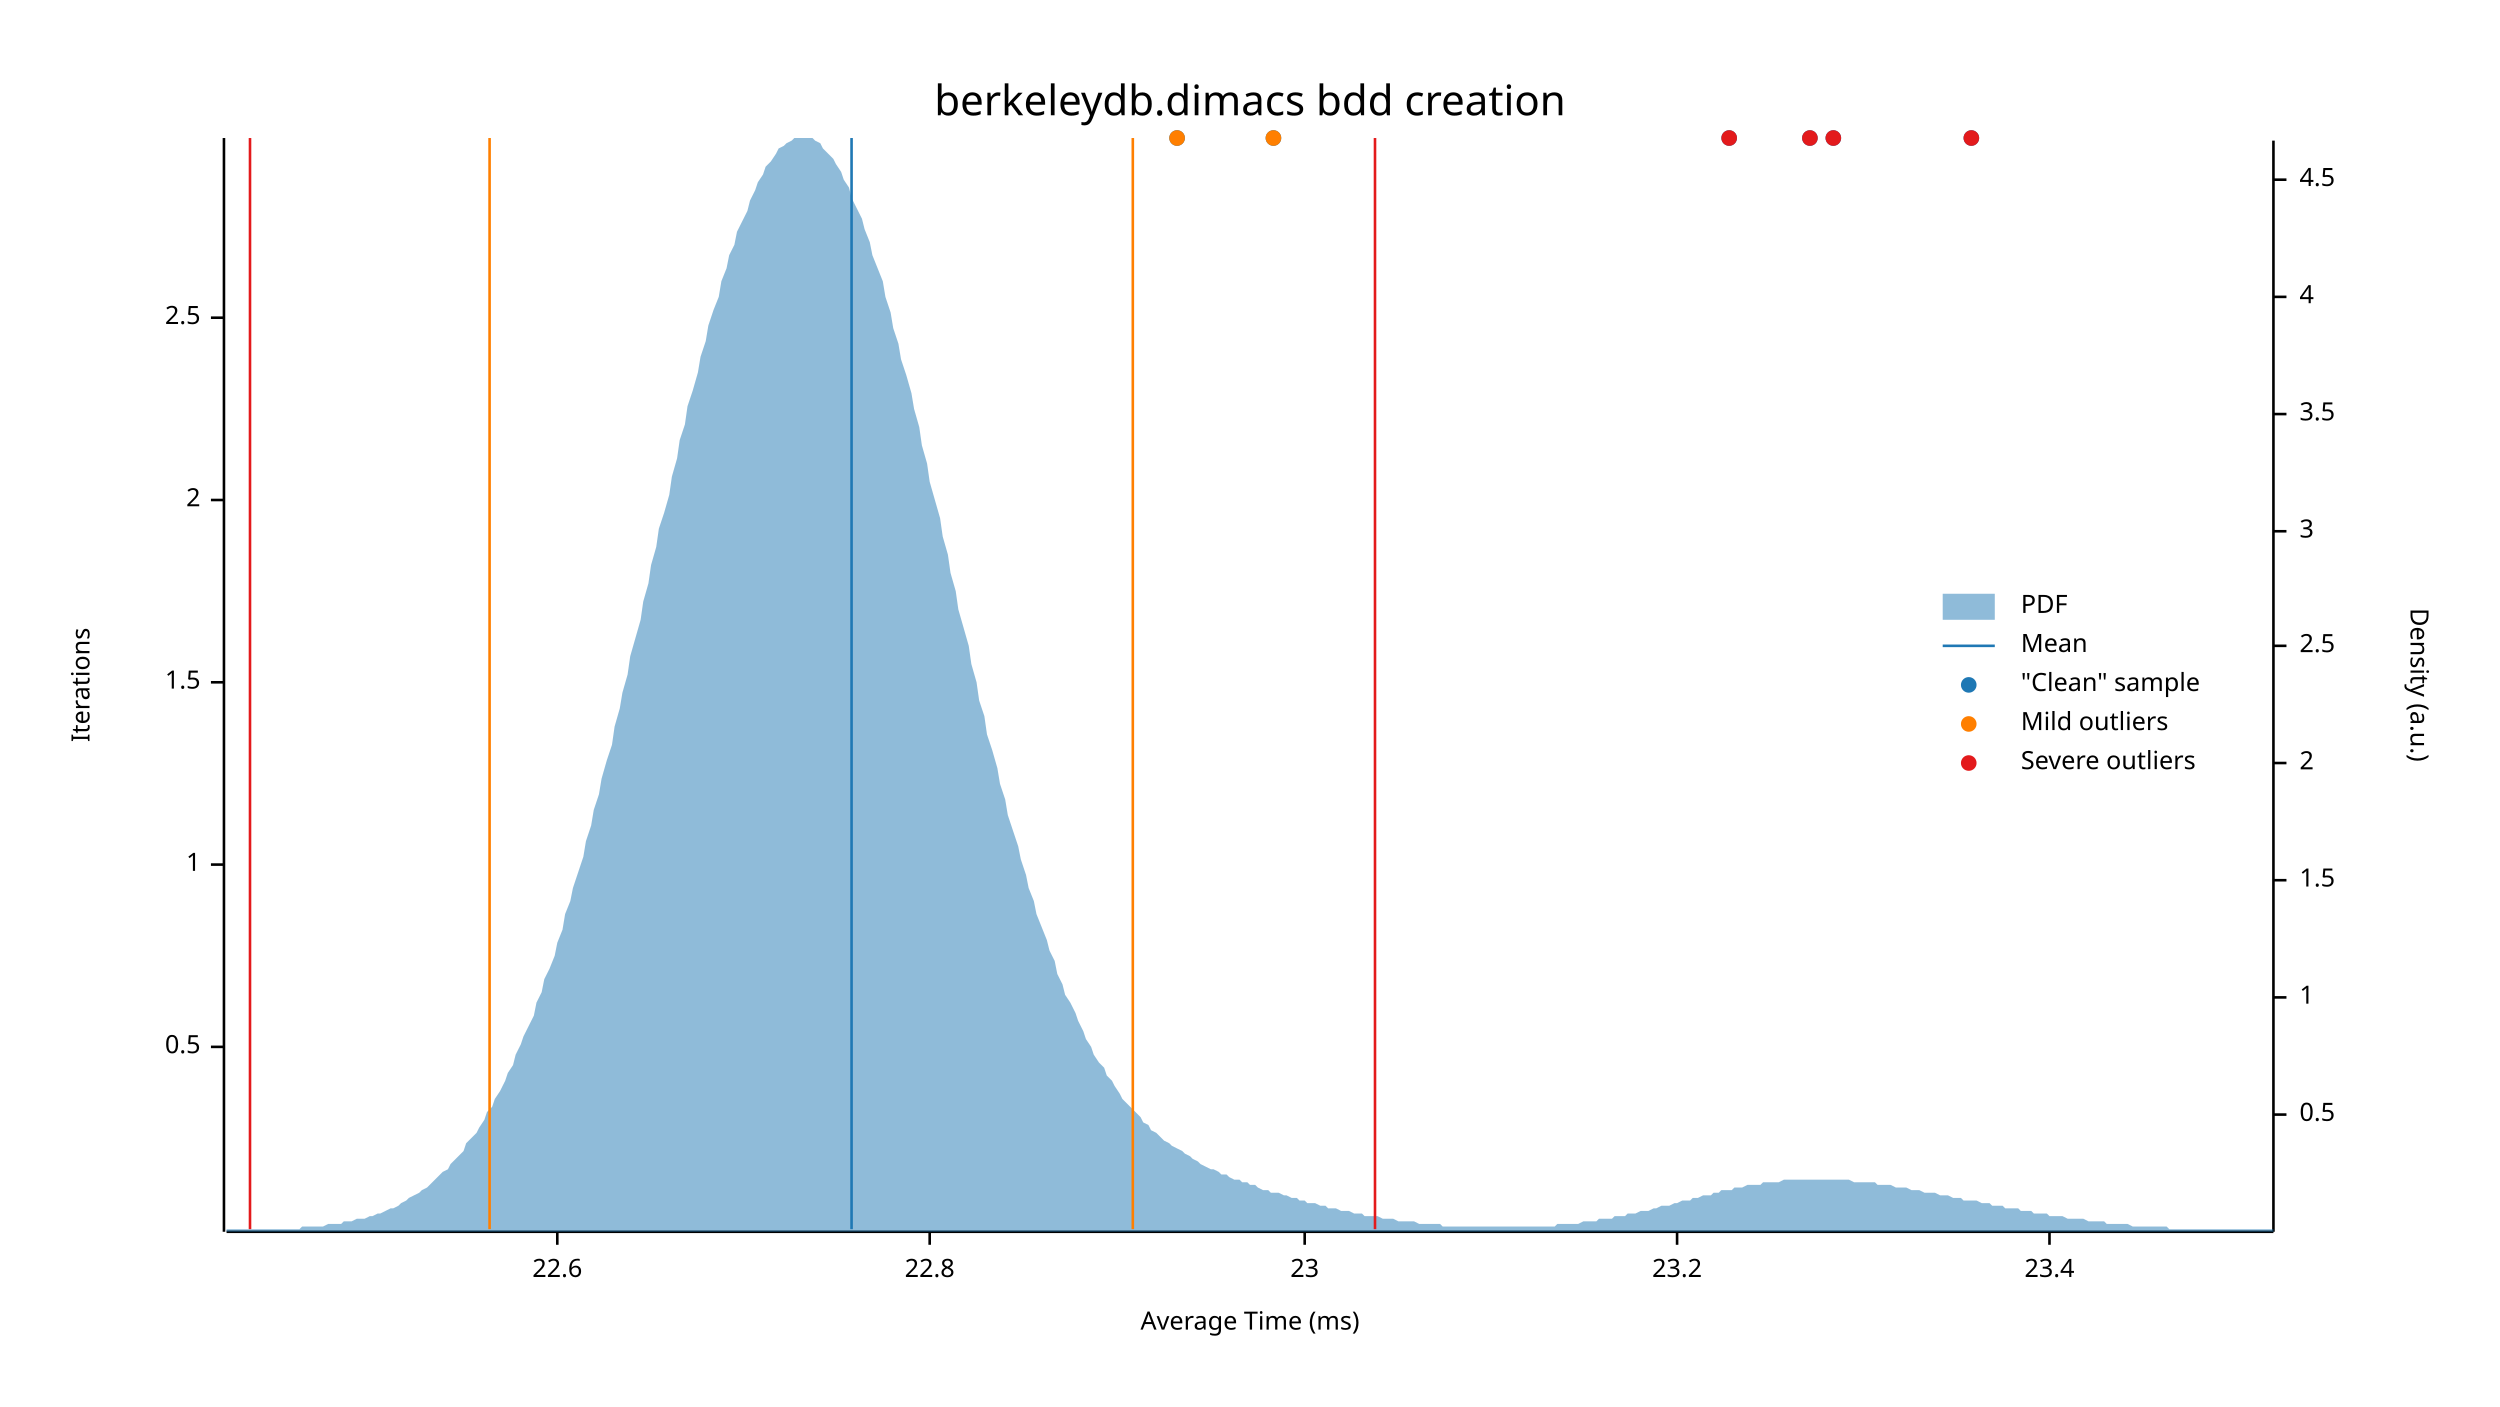
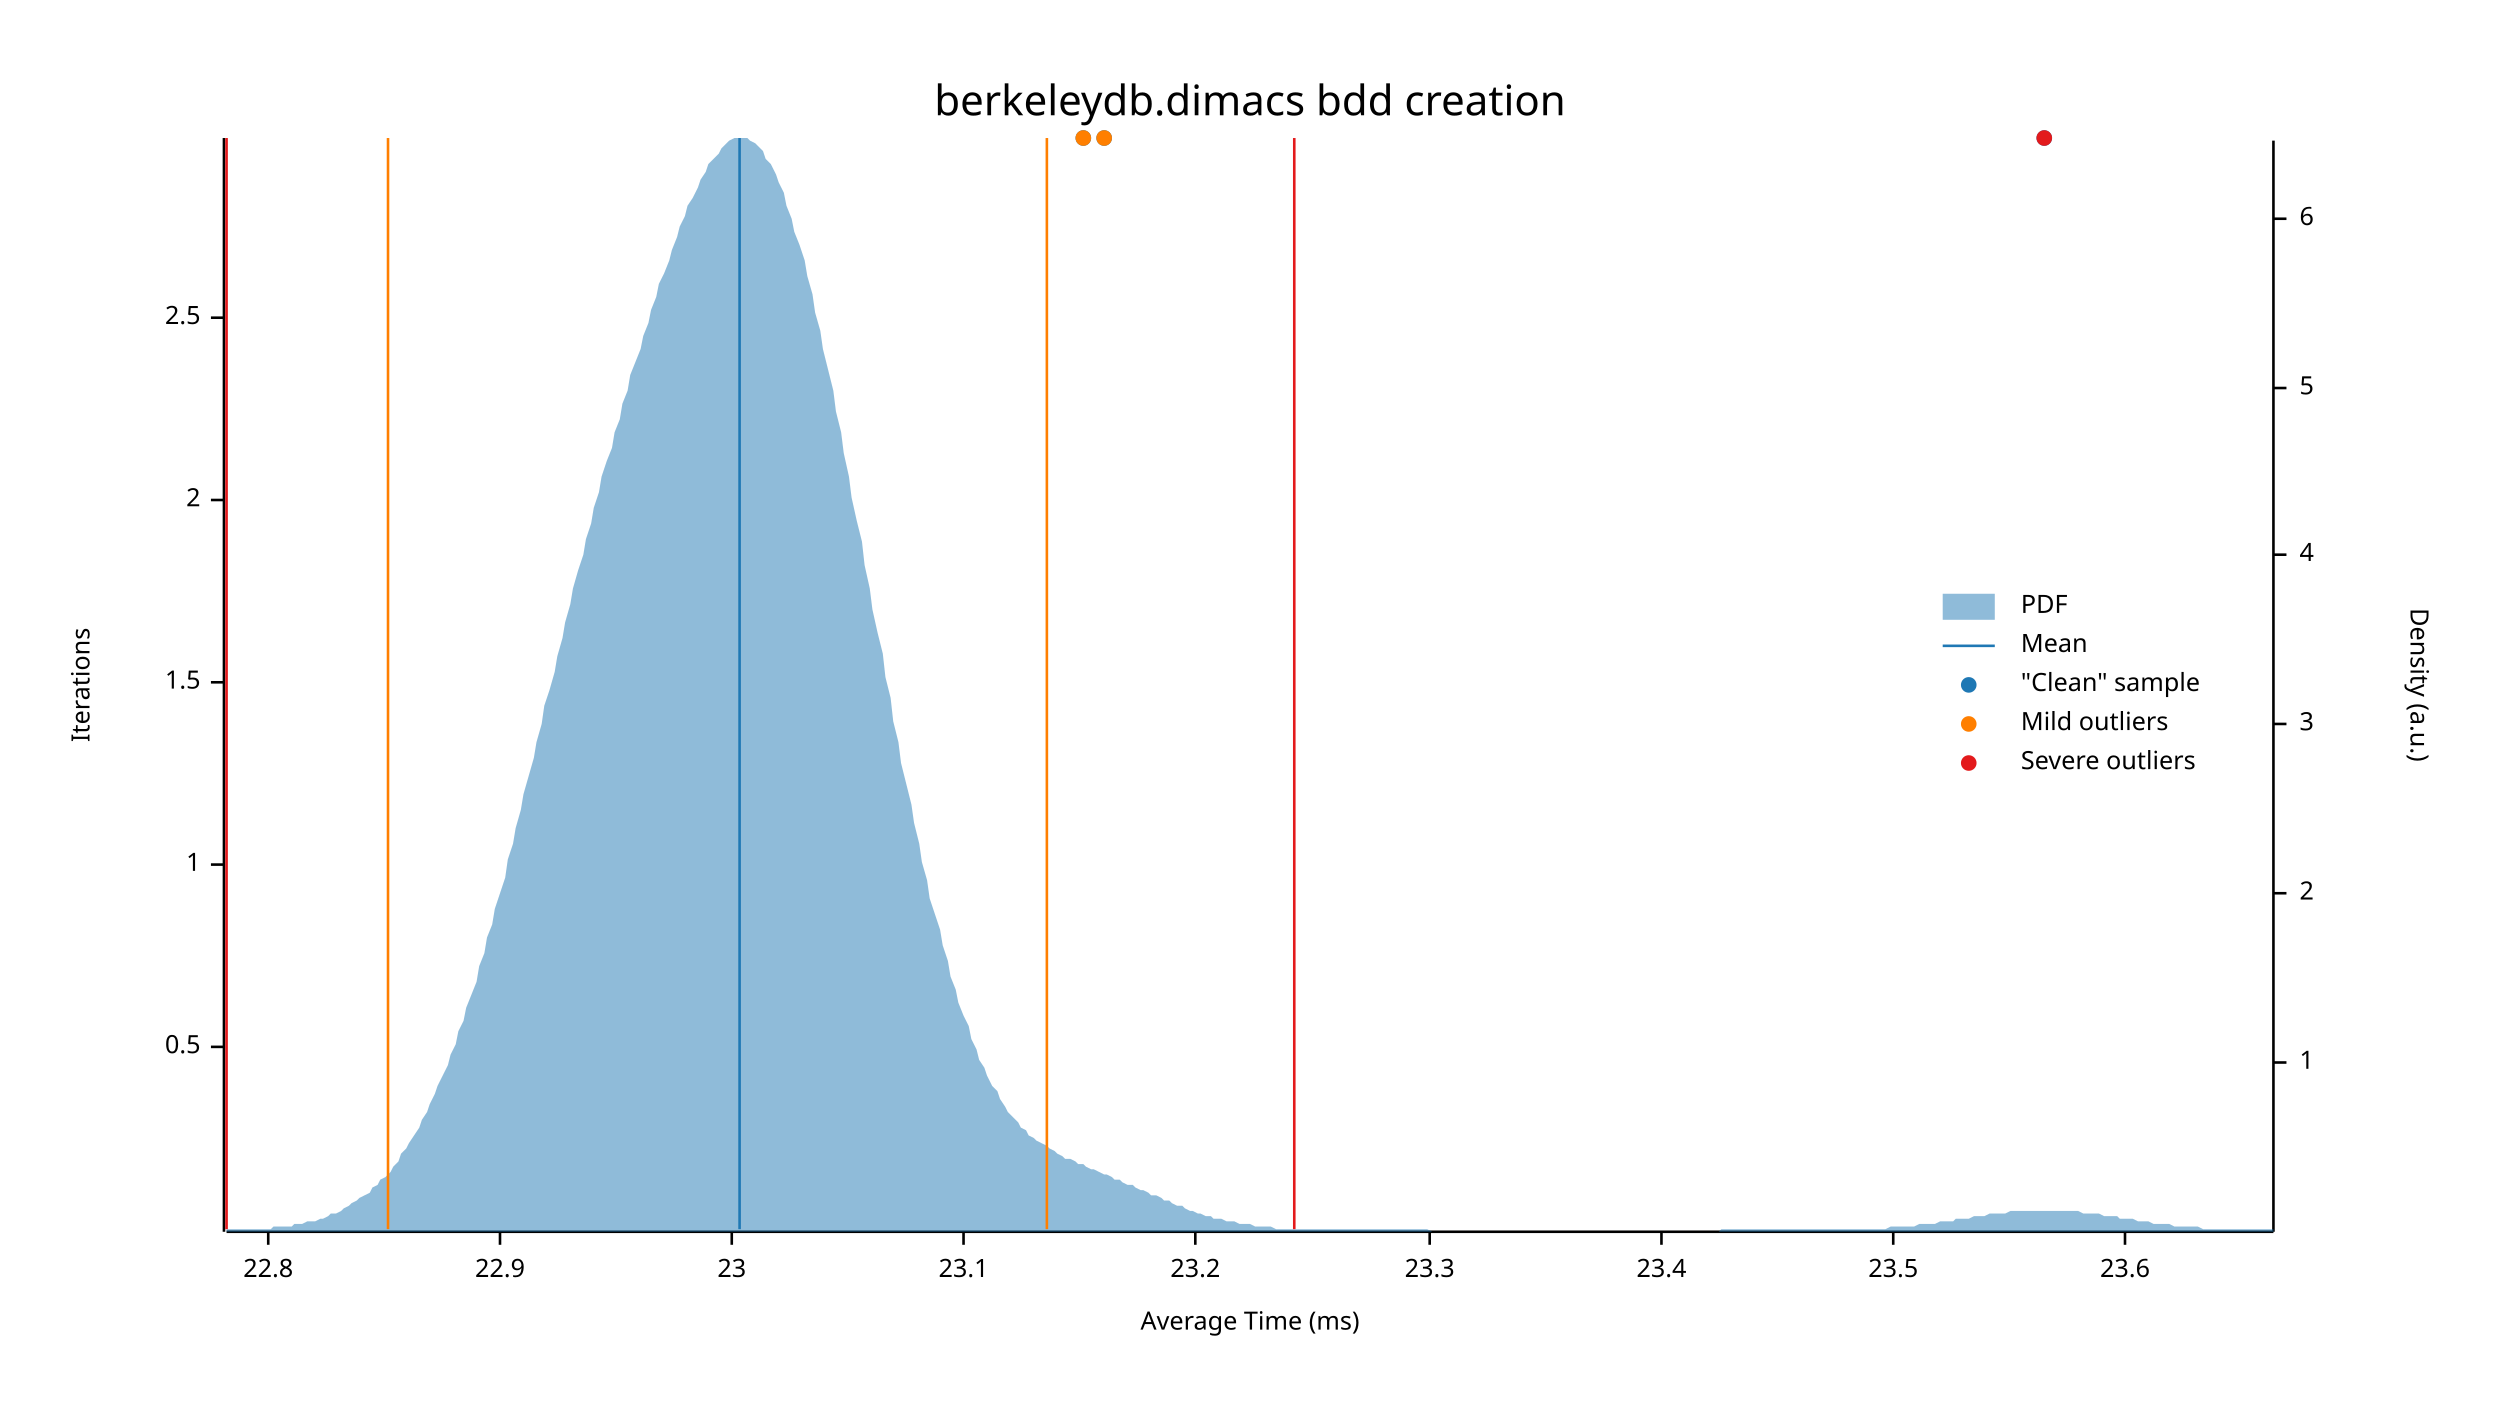
<svg xmlns="http://www.w3.org/2000/svg" width="960" height="540" viewBox="0 0 960 540">
  <text x="480" y="32" dy="0.76em" text-anchor="middle" font-family="sans-serif" font-size="16.129" opacity="1" fill="#000000">
berkeleydb.dimacs bdd creation
</text>
  <text x="27" y="263" dy="0.76em" text-anchor="middle" font-family="sans-serif" font-size="9.677" opacity="1" fill="#000000" transform="rotate(270, 27, 263)">
Iterations
</text>
  <text x="480" y="513" dy="-0.5ex" text-anchor="middle" font-family="sans-serif" font-size="9.677" opacity="1" fill="#000000">
Average Time (ms)
</text>
  <polyline fill="none" opacity="1" stroke="#000000" stroke-width="1" points="86,53 86,473 " />
  <text x="77" y="402" dy="0.5ex" text-anchor="end" font-family="sans-serif" font-size="9.677" opacity="1" fill="#000000">
0.5
</text>
  <polyline fill="none" opacity="1" stroke="#000000" stroke-width="1" points="81,402 86,402 " />
  <text x="77" y="332" dy="0.5ex" text-anchor="end" font-family="sans-serif" font-size="9.677" opacity="1" fill="#000000">
1
</text>
  <polyline fill="none" opacity="1" stroke="#000000" stroke-width="1" points="81,332 86,332 " />
  <text x="77" y="262" dy="0.5ex" text-anchor="end" font-family="sans-serif" font-size="9.677" opacity="1" fill="#000000">
1.5
</text>
  <polyline fill="none" opacity="1" stroke="#000000" stroke-width="1" points="81,262 86,262 " />
  <text x="77" y="192" dy="0.5ex" text-anchor="end" font-family="sans-serif" font-size="9.677" opacity="1" fill="#000000">
2
</text>
  <polyline fill="none" opacity="1" stroke="#000000" stroke-width="1" points="81,192 86,192 " />
  <text x="77" y="122" dy="0.5ex" text-anchor="end" font-family="sans-serif" font-size="9.677" opacity="1" fill="#000000">
2.5
</text>
  <polyline fill="none" opacity="1" stroke="#000000" stroke-width="1" points="81,122 86,122 " />
  <polyline fill="none" opacity="1" stroke="#000000" stroke-width="1" points="87,473 873,473 " />
-   <text x="214" y="483" dy="0.76em" text-anchor="middle" font-family="sans-serif" font-size="9.677" opacity="1" fill="#000000">
- 22.6
- </text>
-   <polyline fill="none" opacity="1" stroke="#000000" stroke-width="1" points="214,473 214,478 " />
-   <text x="357" y="483" dy="0.76em" text-anchor="middle" font-family="sans-serif" font-size="9.677" opacity="1" fill="#000000">
+   <text x="103" y="483" dy="0.76em" text-anchor="middle" font-family="sans-serif" font-size="9.677" opacity="1" fill="#000000">
22.8
</text>
-   <polyline fill="none" opacity="1" stroke="#000000" stroke-width="1" points="357,473 357,478 " />
-   <text x="501" y="483" dy="0.76em" text-anchor="middle" font-family="sans-serif" font-size="9.677" opacity="1" fill="#000000">
+   <polyline fill="none" opacity="1" stroke="#000000" stroke-width="1" points="103,473 103,478 " />
+   <text x="192" y="483" dy="0.76em" text-anchor="middle" font-family="sans-serif" font-size="9.677" opacity="1" fill="#000000">
+ 22.9
+ </text>
+   <polyline fill="none" opacity="1" stroke="#000000" stroke-width="1" points="192,473 192,478 " />
+   <text x="281" y="483" dy="0.76em" text-anchor="middle" font-family="sans-serif" font-size="9.677" opacity="1" fill="#000000">
23
</text>
-   <polyline fill="none" opacity="1" stroke="#000000" stroke-width="1" points="501,473 501,478 " />
-   <text x="644" y="483" dy="0.76em" text-anchor="middle" font-family="sans-serif" font-size="9.677" opacity="1" fill="#000000">
+   <polyline fill="none" opacity="1" stroke="#000000" stroke-width="1" points="281,473 281,478 " />
+   <text x="370" y="483" dy="0.76em" text-anchor="middle" font-family="sans-serif" font-size="9.677" opacity="1" fill="#000000">
+ 23.1
+ </text>
+   <polyline fill="none" opacity="1" stroke="#000000" stroke-width="1" points="370,473 370,478 " />
+   <text x="459" y="483" dy="0.76em" text-anchor="middle" font-family="sans-serif" font-size="9.677" opacity="1" fill="#000000">
23.2
</text>
-   <polyline fill="none" opacity="1" stroke="#000000" stroke-width="1" points="644,473 644,478 " />
-   <text x="787" y="483" dy="0.76em" text-anchor="middle" font-family="sans-serif" font-size="9.677" opacity="1" fill="#000000">
+   <polyline fill="none" opacity="1" stroke="#000000" stroke-width="1" points="459,473 459,478 " />
+   <text x="549" y="483" dy="0.76em" text-anchor="middle" font-family="sans-serif" font-size="9.677" opacity="1" fill="#000000">
+ 23.3
+ </text>
+   <polyline fill="none" opacity="1" stroke="#000000" stroke-width="1" points="549,473 549,478 " />
+   <text x="638" y="483" dy="0.76em" text-anchor="middle" font-family="sans-serif" font-size="9.677" opacity="1" fill="#000000">
23.4
</text>
-   <polyline fill="none" opacity="1" stroke="#000000" stroke-width="1" points="787,473 787,478 " />
+   <polyline fill="none" opacity="1" stroke="#000000" stroke-width="1" points="638,473 638,478 " />
+   <text x="727" y="483" dy="0.76em" text-anchor="middle" font-family="sans-serif" font-size="9.677" opacity="1" fill="#000000">
+ 23.5
+ </text>
+   <polyline fill="none" opacity="1" stroke="#000000" stroke-width="1" points="727,473 727,478 " />
+   <text x="816" y="483" dy="0.76em" text-anchor="middle" font-family="sans-serif" font-size="9.677" opacity="1" fill="#000000">
+ 23.6
+ </text>
+   <polyline fill="none" opacity="1" stroke="#000000" stroke-width="1" points="816,473 816,478 " />
  <text x="933" y="263" dy="0.76em" text-anchor="middle" font-family="sans-serif" font-size="9.677" opacity="1" fill="#000000" transform="rotate(90, 933, 263)">
Density (a.u.)
</text>
  <polyline fill="none" opacity="1" stroke="#000000" stroke-width="1" points="873,54 873,473 " />
-   <text x="883" y="428" dy="0.5ex" text-anchor="start" font-family="sans-serif" font-size="9.677" opacity="1" fill="#000000">
- 0.5
- </text>
-   <polyline fill="none" opacity="1" stroke="#000000" stroke-width="1" points="873,428 878,428 " />
-   <text x="883" y="383" dy="0.5ex" text-anchor="start" font-family="sans-serif" font-size="9.677" opacity="1" fill="#000000">
+   <text x="883" y="408" dy="0.5ex" text-anchor="start" font-family="sans-serif" font-size="9.677" opacity="1" fill="#000000">
1
</text>
-   <polyline fill="none" opacity="1" stroke="#000000" stroke-width="1" points="873,383 878,383 " />
-   <text x="883" y="338" dy="0.5ex" text-anchor="start" font-family="sans-serif" font-size="9.677" opacity="1" fill="#000000">
- 1.5
- </text>
-   <polyline fill="none" opacity="1" stroke="#000000" stroke-width="1" points="873,338 878,338 " />
-   <text x="883" y="293" dy="0.5ex" text-anchor="start" font-family="sans-serif" font-size="9.677" opacity="1" fill="#000000">
+   <polyline fill="none" opacity="1" stroke="#000000" stroke-width="1" points="873,408 878,408 " />
+   <text x="883" y="343" dy="0.5ex" text-anchor="start" font-family="sans-serif" font-size="9.677" opacity="1" fill="#000000">
2
</text>
-   <polyline fill="none" opacity="1" stroke="#000000" stroke-width="1" points="873,293 878,293 " />
-   <text x="883" y="248" dy="0.5ex" text-anchor="start" font-family="sans-serif" font-size="9.677" opacity="1" fill="#000000">
- 2.5
- </text>
-   <polyline fill="none" opacity="1" stroke="#000000" stroke-width="1" points="873,248 878,248 " />
-   <text x="883" y="204" dy="0.5ex" text-anchor="start" font-family="sans-serif" font-size="9.677" opacity="1" fill="#000000">
+   <polyline fill="none" opacity="1" stroke="#000000" stroke-width="1" points="873,343 878,343 " />
+   <text x="883" y="278" dy="0.5ex" text-anchor="start" font-family="sans-serif" font-size="9.677" opacity="1" fill="#000000">
3
</text>
-   <polyline fill="none" opacity="1" stroke="#000000" stroke-width="1" points="873,204 878,204 " />
-   <text x="883" y="159" dy="0.5ex" text-anchor="start" font-family="sans-serif" font-size="9.677" opacity="1" fill="#000000">
- 3.5
- </text>
-   <polyline fill="none" opacity="1" stroke="#000000" stroke-width="1" points="873,159 878,159 " />
-   <text x="883" y="114" dy="0.5ex" text-anchor="start" font-family="sans-serif" font-size="9.677" opacity="1" fill="#000000">
+   <polyline fill="none" opacity="1" stroke="#000000" stroke-width="1" points="873,278 878,278 " />
+   <text x="883" y="213" dy="0.5ex" text-anchor="start" font-family="sans-serif" font-size="9.677" opacity="1" fill="#000000">
4
</text>
-   <polyline fill="none" opacity="1" stroke="#000000" stroke-width="1" points="873,114 878,114 " />
-   <text x="883" y="69" dy="0.5ex" text-anchor="start" font-family="sans-serif" font-size="9.677" opacity="1" fill="#000000">
- 4.5
+   <polyline fill="none" opacity="1" stroke="#000000" stroke-width="1" points="873,213 878,213 " />
+   <text x="883" y="149" dy="0.5ex" text-anchor="start" font-family="sans-serif" font-size="9.677" opacity="1" fill="#000000">
+ 5
</text>
-   <polyline fill="none" opacity="1" stroke="#000000" stroke-width="1" points="873,69 878,69 " />
-   <polygon opacity="0.5" fill="#1F78B4" points="87,472 88,472 90,472 91,472 93,472 94,472 96,472 98,472 99,472 101,472 102,472 104,472 105,472 107,472 109,472 110,472 112,472 113,472 115,472 116,471 118,471 120,471 121,471 123,471 124,471 126,470 127,470 129,470 131,470 132,469 134,469 135,469 137,468 138,468 140,468 142,467 143,467 145,466 146,466 148,465 150,464 151,464 153,463 154,462 156,461 157,460 159,459 161,458 162,457 164,456 165,455 167,453 168,452 170,450 172,449 173,447 175,445 176,444 178,442 179,439 181,437 183,435 184,433 186,430 187,427 189,425 190,422 192,419 194,415 195,412 197,409 198,405 200,401 201,398 203,394 205,390 206,385 208,381 209,376 211,372 213,367 214,362 216,357 217,351 219,346 220,341 222,335 224,329 225,323 227,317 228,311 230,305 231,299 233,292 235,286 236,279 238,272 239,266 241,259 242,252 244,245 246,238 247,231 249,224 250,217 252,210 253,203 255,197 257,190 258,183 260,176 261,169 263,163 264,156 266,150 268,143 269,137 271,131 272,125 274,119 276,114 277,108 279,103 280,98 282,94 283,89 285,85 287,81 288,77 290,73 291,70 293,67 294,64 296,62 298,59 299,57 301,56 302,55 304,54 305,53 307,53 309,53 310,53 312,53 313,54 315,55 316,57 318,59 320,61 321,63 323,66 324,69 326,72 327,76 329,80 331,84 332,88 334,93 335,98 337,103 339,108 340,114 342,120 343,126 345,132 346,138 348,144 350,151 351,157 353,164 354,171 356,178 357,185 359,192 361,199 362,206 364,213 365,220 367,227 368,234 370,241 372,248 373,255 375,262 376,269 378,275 379,282 381,288 383,295 384,301 386,307 387,313 389,319 391,325 392,330 394,336 395,341 397,346 398,351 400,356 402,361 403,365 405,369 406,374 408,378 409,382 411,385 413,389 414,392 416,396 417,399 419,402 420,405 422,408 424,410 425,413 427,415 428,417 430,420 431,422 433,424 435,426 436,427 438,429 439,431 441,432 442,434 444,435 446,437 447,438 449,439 450,440 452,441 454,442 455,443 457,444 458,445 460,446 461,447 463,448 465,449 466,449 468,450 469,451 471,451 472,452 474,453 476,453 477,454 479,454 480,455 482,455 483,456 485,457 487,457 488,458 490,458 491,458 493,459 494,459 496,460 498,460 499,461 501,461 502,462 504,462 505,462 507,463 509,463 510,464 512,464 513,464 515,465 517,465 518,465 520,466 521,466 523,466 524,467 526,467 528,467 529,467 531,468 532,468 534,468 535,468 537,469 539,469 540,469 542,469 543,469 545,470 546,470 548,470 550,470 551,470 553,470 554,471 556,471 557,471 559,471 561,471 562,471 564,471 565,471 567,471 568,471 570,471 572,471 573,471 575,471 576,471 578,471 580,471 581,471 583,471 584,471 586,471 587,471 589,471 591,471 592,471 594,471 595,471 597,471 598,470 600,470 602,470 603,470 605,470 606,470 608,469 609,469 611,469 613,469 614,468 616,468 617,468 619,468 620,467 622,467 624,467 625,466 627,466 628,466 630,465 632,465 633,465 635,464 636,464 638,463 639,463 641,463 643,462 644,462 646,461 647,461 649,461 650,460 652,460 654,459 655,459 657,459 658,458 660,458 661,457 663,457 665,457 666,456 668,456 669,456 671,455 672,455 674,455 676,455 677,454 679,454 680,454 682,454 683,454 685,453 687,453 688,453 690,453 691,453 693,453 695,453 696,453 698,453 699,453 701,453 702,453 704,453 706,453 707,453 709,453 710,453 712,454 713,454 715,454 717,454 718,454 720,454 721,455 723,455 724,455 726,455 728,456 729,456 731,456 732,456 734,457 735,457 737,457 739,458 740,458 742,458 743,458 745,459 746,459 748,459 750,460 751,460 753,460 754,461 756,461 758,461 759,461 761,462 762,462 764,462 765,463 767,463 769,463 770,464 772,464 773,464 775,464 776,465 778,465 780,465 781,466 783,466 784,466 786,466 787,467 789,467 791,467 792,467 794,468 795,468 797,468 798,468 800,468 802,469 803,469 805,469 806,469 808,469 809,470 811,470 813,470 814,470 816,470 817,470 819,471 821,471 822,471 824,471 825,471 827,471 828,471 830,471 832,471 833,472 835,472 836,472 838,472 839,472 841,472 843,472 844,472 846,472 847,472 849,472 850,472 852,472 854,472 855,472 857,472 858,472 860,472 861,472 863,472 865,472 866,472 868,472 869,472 871,472 873,472 873,473 87,473 " />
-   <polyline fill="none" opacity="1" stroke="#1F78B4" stroke-width="1" points="327,472 327,53 " />
-   <polyline fill="none" opacity="1" stroke="#FF7F00" stroke-width="1" points="188,472 188,53 " />
-   <polyline fill="none" opacity="1" stroke="#FF7F00" stroke-width="1" points="435,472 435,53 " />
-   <polyline fill="none" opacity="1" stroke="#E31A1C" stroke-width="1" points="96,472 96,53 " />
-   <polyline fill="none" opacity="1" stroke="#E31A1C" stroke-width="1" points="528,472 528,53 " />
-   <circle cx="757" cy="53" r="3" opacity="1" fill="#1F78B4" stroke="none" stroke-width="1" />
-   <circle cx="695" cy="53" r="3" opacity="1" fill="#1F78B4" stroke="none" stroke-width="1" />
-   <circle cx="452" cy="53" r="3" opacity="1" fill="#1F78B4" stroke="none" stroke-width="1" />
-   <circle cx="489" cy="53" r="3" opacity="1" fill="#1F78B4" stroke="none" stroke-width="1" />
-   <circle cx="664" cy="53" r="3" opacity="1" fill="#1F78B4" stroke="none" stroke-width="1" />
-   <circle cx="704" cy="53" r="3" opacity="1" fill="#1F78B4" stroke="none" stroke-width="1" />
-   <circle cx="452" cy="53" r="3" opacity="1" fill="#FF7F00" stroke="none" stroke-width="1" />
-   <circle cx="489" cy="53" r="3" opacity="1" fill="#FF7F00" stroke="none" stroke-width="1" />
-   <circle cx="757" cy="53" r="3" opacity="1" fill="#E31A1C" stroke="none" stroke-width="1" />
-   <circle cx="695" cy="53" r="3" opacity="1" fill="#E31A1C" stroke="none" stroke-width="1" />
-   <circle cx="664" cy="53" r="3" opacity="1" fill="#E31A1C" stroke="none" stroke-width="1" />
-   <circle cx="704" cy="53" r="3" opacity="1" fill="#E31A1C" stroke="none" stroke-width="1" />
+   <polyline fill="none" opacity="1" stroke="#000000" stroke-width="1" points="873,149 878,149 " />
+   <text x="883" y="84" dy="0.5ex" text-anchor="start" font-family="sans-serif" font-size="9.677" opacity="1" fill="#000000">
+ 6
+ </text>
+   <polyline fill="none" opacity="1" stroke="#000000" stroke-width="1" points="873,84 878,84 " />
+   <polygon opacity="0.5" fill="#1F78B4" points="87,472 88,472 90,472 91,472 93,472 94,472 96,472 98,472 99,472 101,472 102,472 104,472 105,471 107,471 109,471 110,471 112,471 113,470 115,470 116,470 118,469 120,469 121,469 123,468 124,468 126,467 127,466 129,466 131,465 132,464 134,463 135,462 137,461 138,460 140,459 142,458 143,456 145,455 146,453 148,452 150,450 151,448 153,446 154,443 156,441 157,439 159,436 161,433 162,430 164,427 165,424 167,420 168,417 170,413 172,409 173,405 175,401 176,396 178,392 179,387 181,382 183,377 184,371 186,366 187,360 189,355 190,349 192,343 194,337 195,330 197,324 198,318 200,311 201,305 203,298 205,291 206,285 208,278 209,271 211,265 213,258 214,252 216,245 217,239 219,232 220,226 222,219 224,213 225,207 227,201 228,195 230,189 231,183 233,177 235,172 236,166 238,161 239,155 241,150 242,144 244,139 246,134 247,129 249,124 250,119 252,114 253,109 255,105 257,100 258,96 260,91 261,87 263,83 264,79 266,76 268,72 269,69 271,66 272,63 274,61 276,59 277,57 279,55 280,54 282,53 283,53 285,53 287,53 288,54 290,55 291,56 293,58 294,61 296,63 298,67 299,70 301,74 302,79 304,84 305,89 307,94 309,100 310,106 312,113 313,120 315,127 316,134 318,142 320,150 321,158 323,166 324,174 326,183 327,191 329,200 331,208 332,217 334,226 335,234 337,243 339,251 340,260 342,268 343,277 345,285 346,293 348,301 350,309 351,316 353,324 354,331 356,338 357,345 359,351 361,357 362,363 364,369 365,375 367,380 368,385 370,390 372,394 373,399 375,403 376,407 378,410 379,413 381,417 383,419 384,422 386,425 387,427 389,429 391,431 392,433 394,434 395,436 397,437 398,438 400,439 402,440 403,441 405,442 406,443 408,444 409,445 411,445 413,446 414,447 416,447 417,448 419,449 420,449 422,450 424,451 425,451 427,452 428,453 430,453 431,454 433,455 435,455 436,456 438,457 439,457 441,458 442,459 444,459 446,460 447,461 449,461 450,462 452,463 454,463 455,464 457,465 458,465 460,466 461,466 463,467 465,467 466,468 468,468 469,468 471,469 472,469 474,469 476,470 477,470 479,470 480,470 482,471 483,471 485,471 487,471 488,471 490,472 491,472 493,472 494,472 496,472 498,472 499,472 501,472 502,472 504,472 505,472 507,472 509,472 510,472 512,472 513,472 515,472 517,472 518,472 520,472 521,472 523,472 524,472 526,472 528,472 529,472 531,472 532,472 534,472 535,472 537,472 539,472 540,472 542,472 543,472 545,472 546,472 548,472 550,473 551,473 553,473 554,473 556,473 557,473 559,473 561,473 562,473 564,473 565,473 567,473 568,473 570,473 572,473 573,473 575,473 576,473 578,473 580,473 581,473 583,473 584,473 586,473 587,473 589,473 591,473 592,473 594,473 595,473 597,473 598,473 600,473 602,473 603,473 605,473 606,473 608,473 609,473 611,473 613,473 614,473 616,473 617,473 619,473 620,473 622,473 624,473 625,473 627,473 628,473 630,473 632,473 633,473 635,473 636,473 638,473 639,473 641,473 643,473 644,473 646,473 647,473 649,473 650,473 652,473 654,473 655,473 657,473 658,473 660,473 661,472 663,472 665,472 666,472 668,472 669,472 671,472 672,472 674,472 676,472 677,472 679,472 680,472 682,472 683,472 685,472 687,472 688,472 690,472 691,472 693,472 695,472 696,472 698,472 699,472 701,472 702,472 704,472 706,472 707,472 709,472 710,472 712,472 713,472 715,472 717,472 718,472 720,472 721,472 723,472 724,472 726,471 728,471 729,471 731,471 732,471 734,471 735,471 737,470 739,470 740,470 742,470 743,470 745,469 746,469 748,469 750,469 751,468 753,468 754,468 756,468 758,467 759,467 761,467 762,467 764,466 765,466 767,466 769,466 770,466 772,465 773,465 775,465 776,465 778,465 780,465 781,465 783,465 784,465 786,465 787,465 789,465 791,465 792,465 794,465 795,465 797,465 798,465 800,466 802,466 803,466 805,466 806,466 808,467 809,467 811,467 813,467 814,468 816,468 817,468 819,468 821,469 822,469 824,469 825,469 827,470 828,470 830,470 832,470 833,470 835,471 836,471 838,471 839,471 841,471 843,471 844,471 846,472 847,472 849,472 850,472 852,472 854,472 855,472 857,472 858,472 860,472 861,472 863,472 865,472 866,472 868,472 869,472 871,472 873,472 873,473 87,473 " />
+   <polyline fill="none" opacity="1" stroke="#1F78B4" stroke-width="1" points="284,472 284,53 " />
+   <polyline fill="none" opacity="1" stroke="#FF7F00" stroke-width="1" points="149,472 149,53 " />
+   <polyline fill="none" opacity="1" stroke="#FF7F00" stroke-width="1" points="402,472 402,53 " />
+   <polyline fill="none" opacity="1" stroke="#E31A1C" stroke-width="1" points="87,472 87,53 " />
+   <polyline fill="none" opacity="1" stroke="#E31A1C" stroke-width="1" points="497,472 497,53 " />
+   <circle cx="424" cy="53" r="3" opacity="1" fill="#1F78B4" stroke="none" stroke-width="1" />
+   <circle cx="785" cy="53" r="3" opacity="1" fill="#1F78B4" stroke="none" stroke-width="1" />
+   <circle cx="416" cy="53" r="3" opacity="1" fill="#1F78B4" stroke="none" stroke-width="1" />
+   <circle cx="424" cy="53" r="3" opacity="1" fill="#FF7F00" stroke="none" stroke-width="1" />
+   <circle cx="416" cy="53" r="3" opacity="1" fill="#FF7F00" stroke="none" stroke-width="1" />
+   <circle cx="785" cy="53" r="3" opacity="1" fill="#E31A1C" stroke="none" stroke-width="1" />
  <text x="776" y="228" dy="0.76em" text-anchor="start" font-family="sans-serif" font-size="9.677" opacity="1" fill="#000000">
PDF
</text>
  <text x="776" y="243" dy="0.76em" text-anchor="start" font-family="sans-serif" font-size="9.677" opacity="1" fill="#000000">
Mean
</text>
  <text x="776" y="258" dy="0.76em" text-anchor="start" font-family="sans-serif" font-size="9.677" opacity="1" fill="#000000">
"Clean" sample
</text>
  <text x="776" y="273" dy="0.76em" text-anchor="start" font-family="sans-serif" font-size="9.677" opacity="1" fill="#000000">
Mild outliers
</text>
  <text x="776" y="288" dy="0.76em" text-anchor="start" font-family="sans-serif" font-size="9.677" opacity="1" fill="#000000">
Severe outliers
</text>
  <rect x="746" y="228" width="20" height="10" opacity="0.5" fill="#1F78B4" stroke="none" />
  <polyline fill="none" opacity="1" stroke="#1F78B4" stroke-width="1" points="746,248 766,248 " />
  <circle cx="756" cy="263" r="3" opacity="1" fill="#1F78B4" stroke="none" stroke-width="1" />
  <circle cx="756" cy="278" r="3" opacity="1" fill="#FF7F00" stroke="none" stroke-width="1" />
  <circle cx="756" cy="293" r="3" opacity="1" fill="#E31A1C" stroke="none" stroke-width="1" />
</svg>
